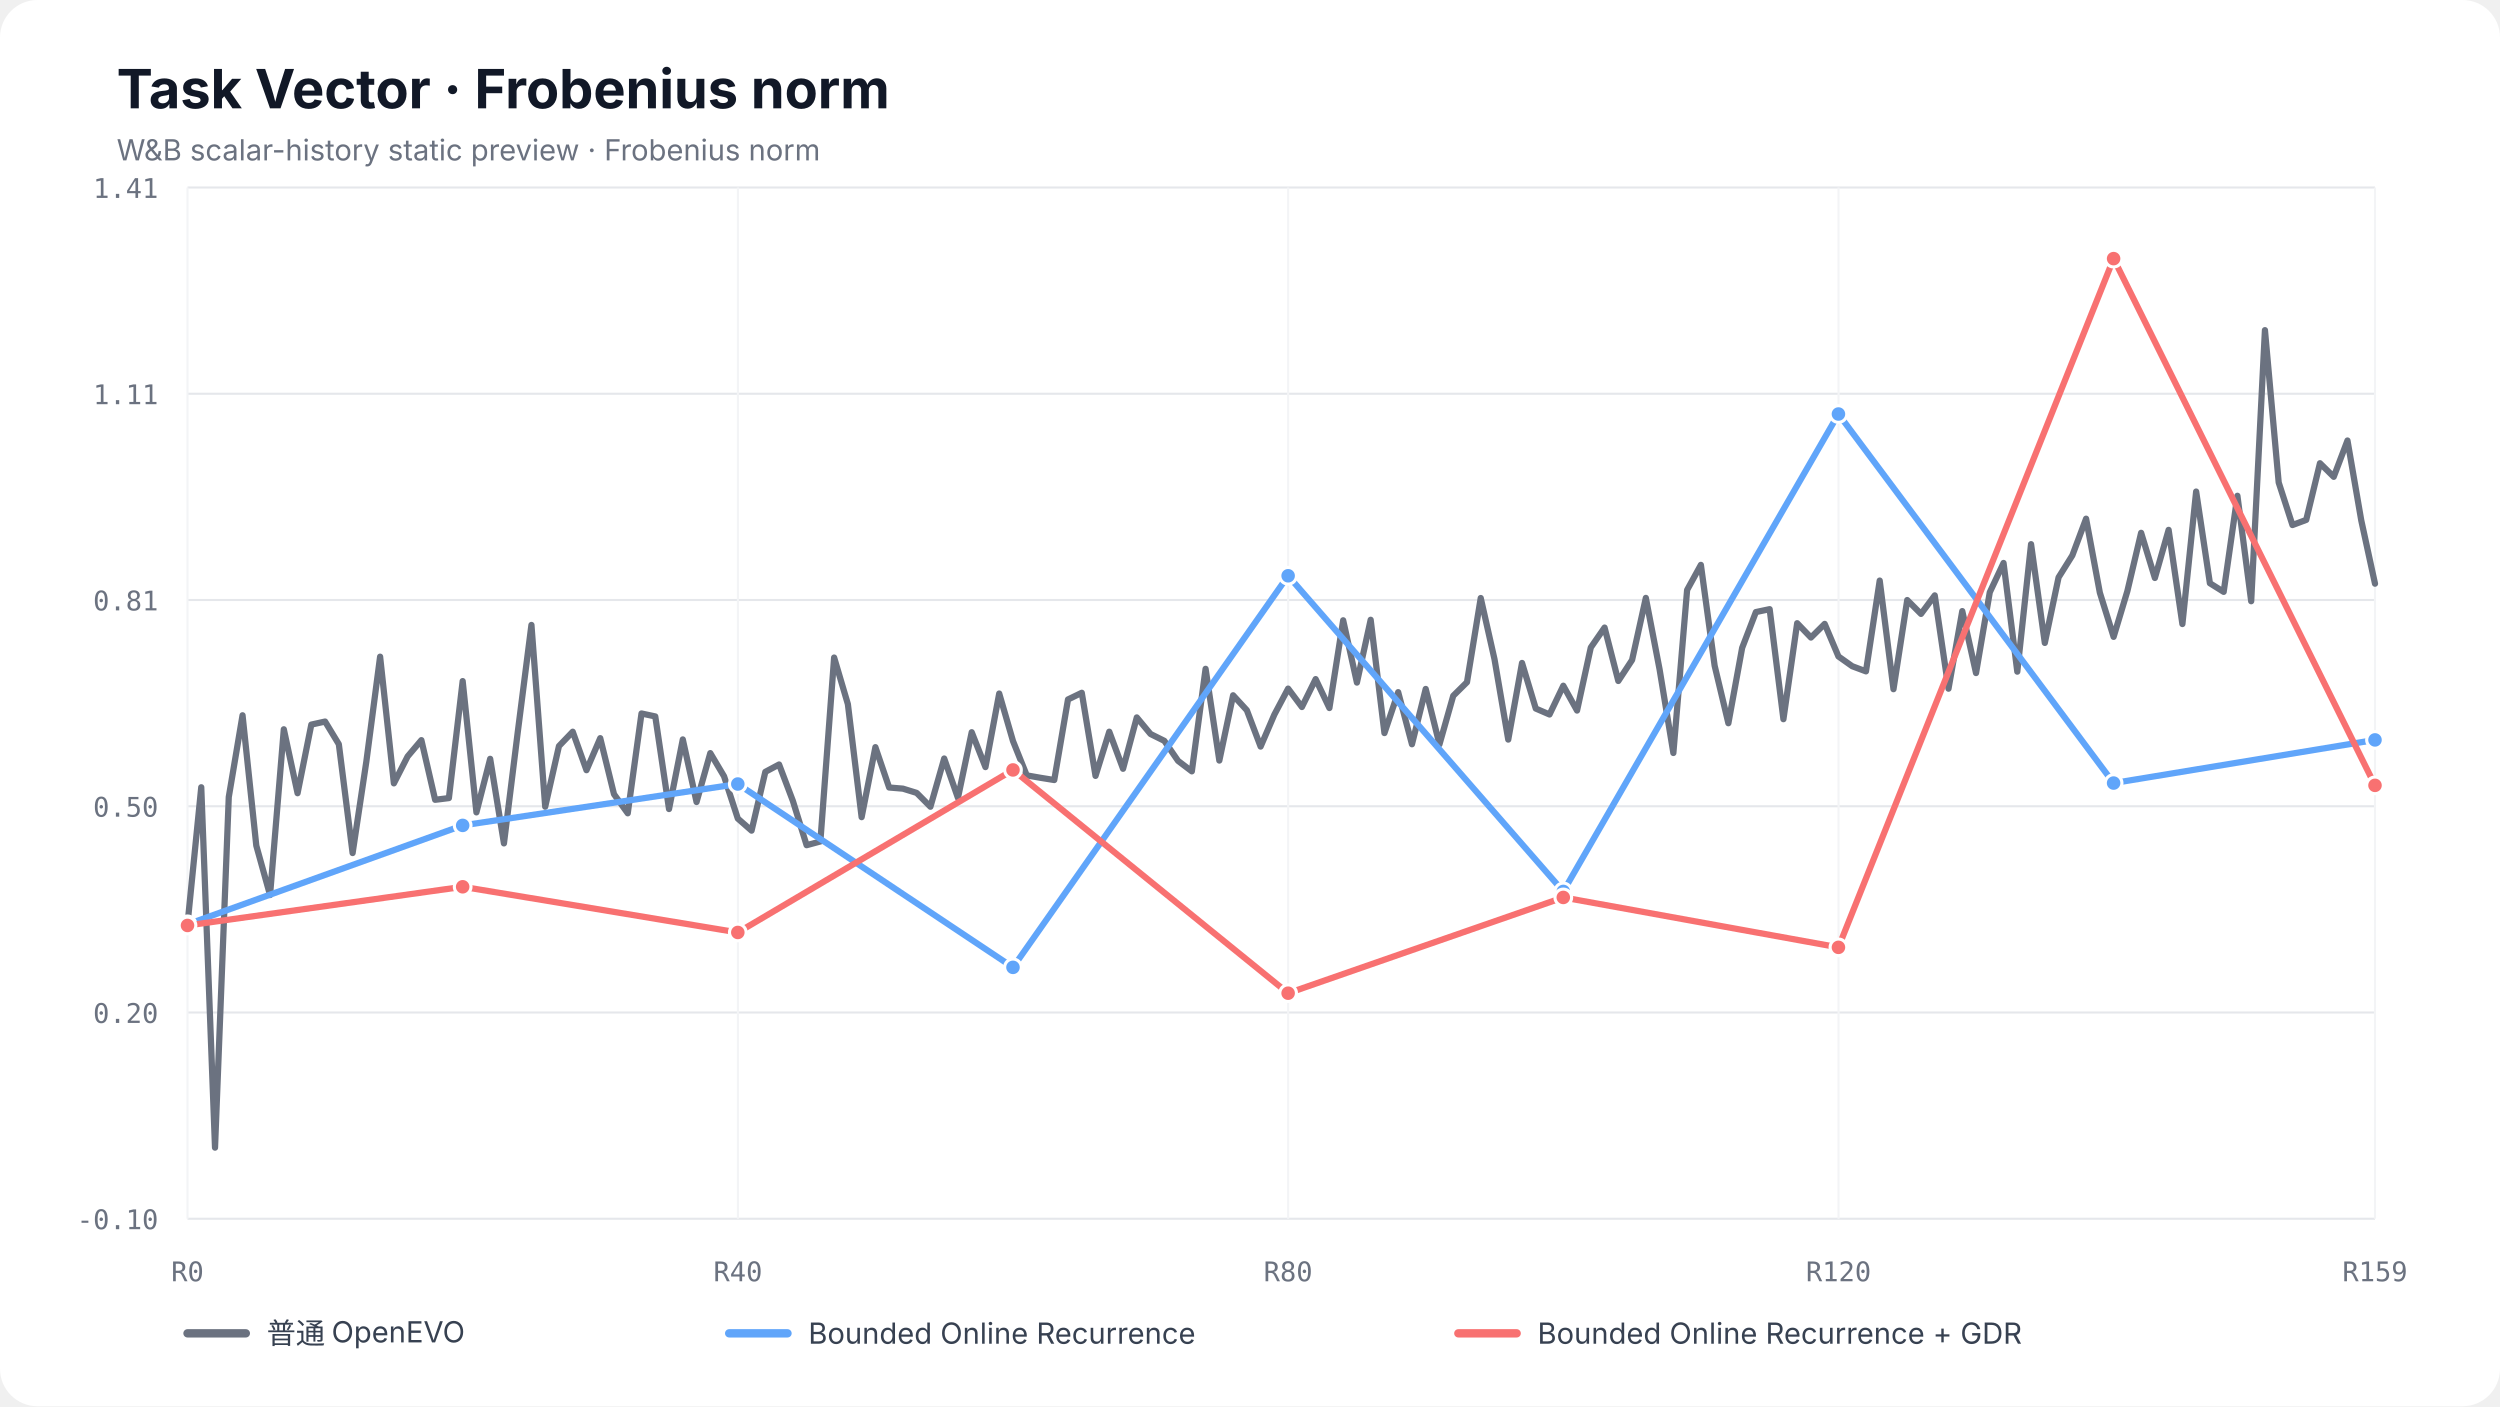
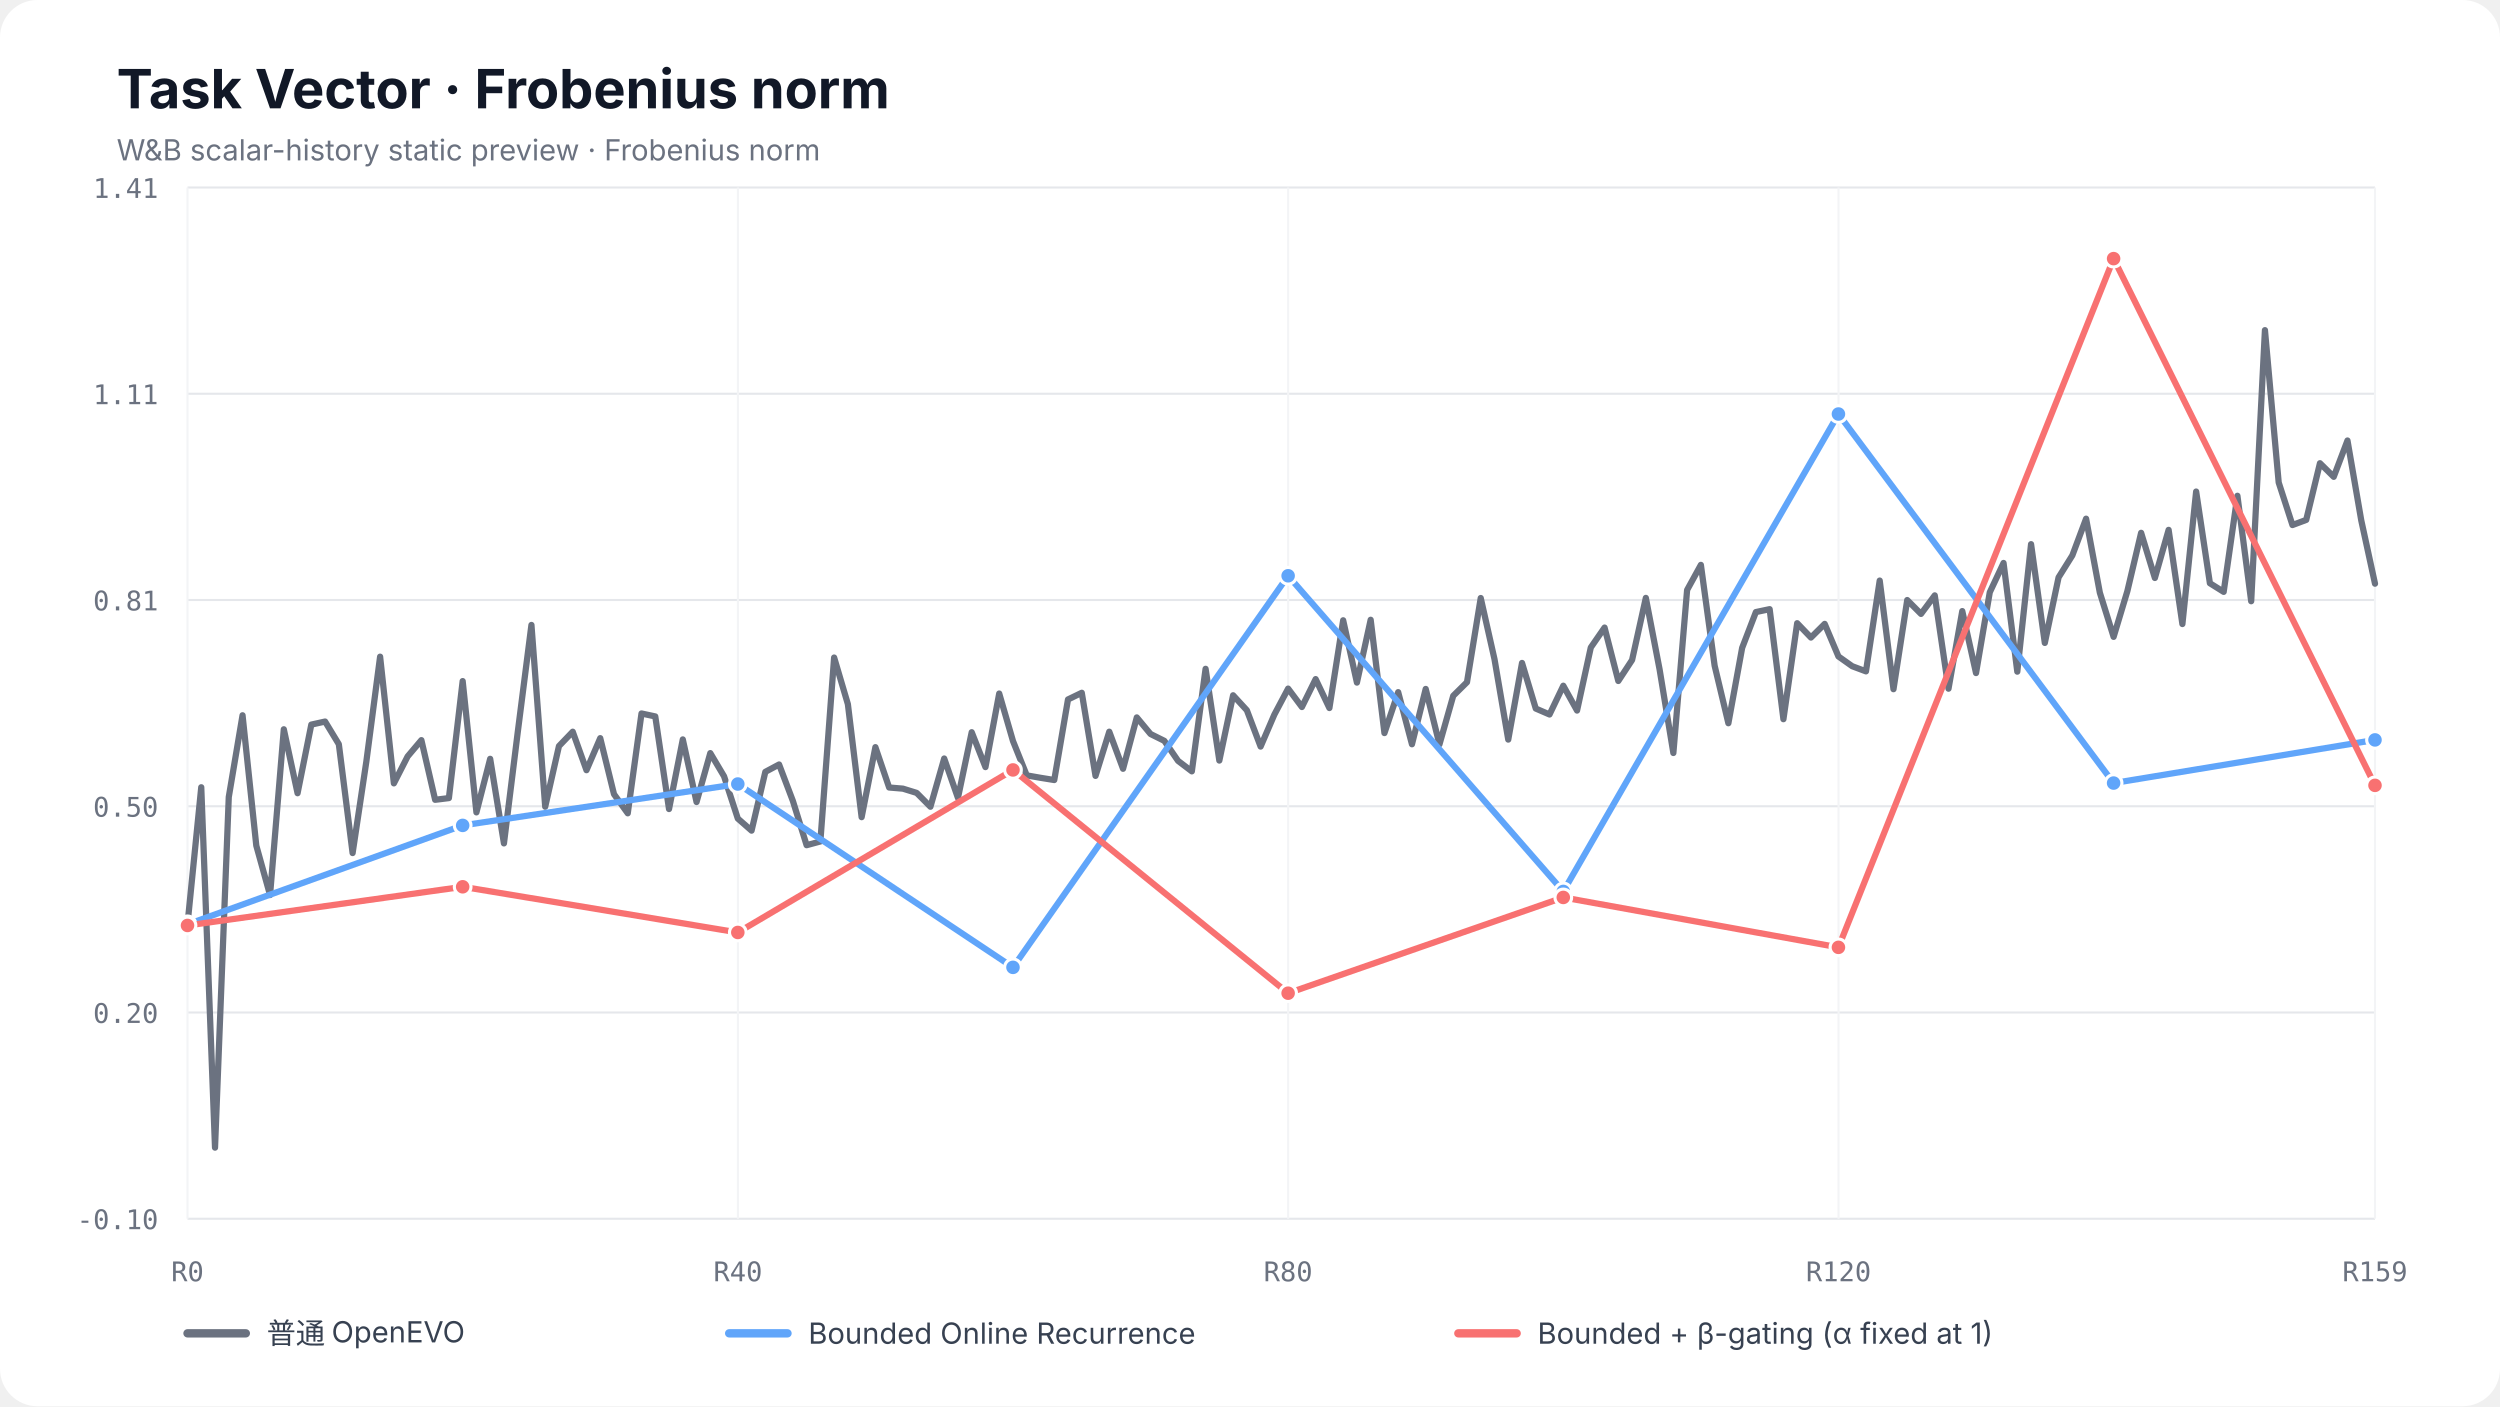
<svg xmlns="http://www.w3.org/2000/svg" width="1200" height="675" viewBox="0 0 1200 675" role="img" aria-label="Task Vector · Frobenius norm">
  <rect width="1200" height="675" rx="18" fill="#ffffff" />
  <text x="56" y="52" font-family="-apple-system,BlinkMacSystemFont,Segoe UI,sans-serif" font-size="26" font-weight="700" fill="#111827">Task Vector · Frobenius norm</text>
  <text x="56" y="77" font-family="-apple-system,BlinkMacSystemFont,Segoe UI,sans-serif" font-size="14" fill="#6B7280">W&amp;B scalar-history static preview · Frobenius norm</text>
  <line x1="90" y1="585.0" x2="1140" y2="585.0" stroke="#E5E7EB" stroke-width="1" />
  <text x="76" y="590.0" text-anchor="end" font-family="ui-monospace,SFMono-Regular,monospace" font-size="13" fill="#6B7280">-0.10</text>
  <line x1="90" y1="486.0" x2="1140" y2="486.0" stroke="#E5E7EB" stroke-width="1" />
  <text x="76" y="491.0" text-anchor="end" font-family="ui-monospace,SFMono-Regular,monospace" font-size="13" fill="#6B7280">0.20</text>
  <line x1="90" y1="387.0" x2="1140" y2="387.0" stroke="#E5E7EB" stroke-width="1" />
  <text x="76" y="392.0" text-anchor="end" font-family="ui-monospace,SFMono-Regular,monospace" font-size="13" fill="#6B7280">0.50</text>
  <line x1="90" y1="288.0" x2="1140" y2="288.0" stroke="#E5E7EB" stroke-width="1" />
  <text x="76" y="293.0" text-anchor="end" font-family="ui-monospace,SFMono-Regular,monospace" font-size="13" fill="#6B7280">0.81</text>
  <line x1="90" y1="189.0" x2="1140" y2="189.0" stroke="#E5E7EB" stroke-width="1" />
  <text x="76" y="194.0" text-anchor="end" font-family="ui-monospace,SFMono-Regular,monospace" font-size="13" fill="#6B7280">1.11</text>
  <line x1="90" y1="90.0" x2="1140" y2="90.0" stroke="#E5E7EB" stroke-width="1" />
  <text x="76" y="95.0" text-anchor="end" font-family="ui-monospace,SFMono-Regular,monospace" font-size="13" fill="#6B7280">1.41</text>
  <line x1="90.0" y1="90" x2="90.0" y2="585" stroke="#F3F4F6" stroke-width="1" />
  <text x="90.0" y="615" text-anchor="middle" font-family="ui-monospace,SFMono-Regular,monospace" font-size="13" fill="#6B7280">R0</text>
  <line x1="354.2" y1="90" x2="354.2" y2="585" stroke="#F3F4F6" stroke-width="1" />
  <text x="354.2" y="615" text-anchor="middle" font-family="ui-monospace,SFMono-Regular,monospace" font-size="13" fill="#6B7280">R40</text>
  <line x1="618.3" y1="90" x2="618.3" y2="585" stroke="#F3F4F6" stroke-width="1" />
  <text x="618.3" y="615" text-anchor="middle" font-family="ui-monospace,SFMono-Regular,monospace" font-size="13" fill="#6B7280">R80</text>
  <line x1="882.5" y1="90" x2="882.5" y2="585" stroke="#F3F4F6" stroke-width="1" />
  <text x="882.5" y="615" text-anchor="middle" font-family="ui-monospace,SFMono-Regular,monospace" font-size="13" fill="#6B7280">R120</text>
  <line x1="1140.0" y1="90" x2="1140.0" y2="585" stroke="#F3F4F6" stroke-width="1" />
  <text x="1140.0" y="615" text-anchor="middle" font-family="ui-monospace,SFMono-Regular,monospace" font-size="13" fill="#6B7280">R159</text>
  <polyline fill="none" stroke="#6B7280" stroke-width="3" stroke-linejoin="round" stroke-linecap="round" points="90.00,443.68 96.60,377.89 103.21,550.86 109.81,382.58 116.42,343.34 123.02,405.89 129.62,429.63 136.23,350.06 142.83,380.74 149.43,347.81 156.04,346.34 162.64,357.22 169.25,409.46 175.85,365.49 182.45,315.21 189.06,376.01 195.66,363.09 202.26,355.27 208.87,383.90 215.47,383.08 222.08,326.93 228.68,389.93 235.28,364.24 241.89,404.83 248.49,351.67 255.09,299.98 261.70,387.22 268.30,358.12 274.91,351.23 281.51,369.69 288.11,354.32 294.72,381.21 301.32,390.38 307.92,342.47 314.53,343.89 321.13,388.33 327.74,354.93 334.34,384.96 340.94,361.50 347.55,372.63 354.15,392.91 360.75,398.70 367.36,370.49 373.96,366.96 380.57,384.42 387.17,405.69 393.77,403.90 400.38,315.63 406.98,337.99 413.58,392.23 420.19,358.64 426.79,378.00 433.40,378.55 440.00,380.59 446.60,387.23 453.21,364.09 459.81,382.99 466.42,351.47 473.02,368.20 479.62,332.90 486.23,355.70 492.83,372.18 499.43,373.34 506.04,374.41 512.64,335.74 519.25,332.54 525.85,372.42 532.45,351.22 539.06,369.01 545.66,344.37 552.26,352.32 558.87,355.60 565.47,365.21 572.08,370.24 578.68,321.04 585.28,365.06 591.89,333.74 598.49,340.92 605.09,358.35 611.70,342.99 618.30,330.53 624.91,339.36 631.51,325.98 638.11,339.85 644.72,297.75 651.32,327.64 657.92,297.50 664.53,351.87 671.13,332.24 677.74,357.24 684.34,330.70 690.94,357.29 697.55,333.99 704.15,327.46 710.75,287.06 717.36,316.43 723.96,355.00 730.57,318.22 737.17,340.10 743.77,342.95 750.38,329.15 756.98,341.06 763.58,310.81 770.19,301.24 776.79,326.87 783.40,316.80 790.00,287.00 796.60,321.30 803.21,361.43 809.81,283.19 816.42,271.15 823.02,319.52 829.62,347.15 836.23,310.98 842.83,293.79 849.43,292.40 856.04,345.21 862.64,299.14 869.25,306.02 875.85,299.47 882.45,315.09 889.06,319.78 895.66,322.25 902.26,278.68 908.87,330.81 915.47,288.03 922.08,294.67 928.68,285.79 935.28,330.56 941.89,293.33 948.49,323.06 955.09,284.31 961.70,270.23 968.30,322.39 974.91,261.21 981.51,308.60 988.11,277.16 994.72,266.61 1001.32,248.98 1007.92,284.47 1014.53,305.69 1021.13,283.75 1027.74,255.76 1034.34,277.42 1040.94,254.34 1047.55,299.53 1054.15,235.95 1060.75,279.95 1067.36,284.09 1073.96,237.98 1080.57,288.58 1087.17,158.48 1093.77,231.60 1100.38,252.02 1106.98,249.55 1113.58,222.35 1120.19,228.87 1126.79,211.45 1133.40,249.77 1140.00,280.16" />
  <polyline fill="none" stroke="#60A5FA" stroke-width="3" stroke-linejoin="round" stroke-linecap="round" points="90.00,443.68 222.08,396.19 354.15,376.33 486.23,464.33 618.30,276.37 750.38,427.89 882.45,198.73 1014.53,375.87 1140.00,355.16" />
  <circle cx="90.00" cy="443.68" r="4" fill="#60A5FA" stroke="#fff" stroke-width="1.5" />
  <circle cx="222.08" cy="396.19" r="4" fill="#60A5FA" stroke="#fff" stroke-width="1.5" />
  <circle cx="354.15" cy="376.33" r="4" fill="#60A5FA" stroke="#fff" stroke-width="1.5" />
  <circle cx="486.23" cy="464.33" r="4" fill="#60A5FA" stroke="#fff" stroke-width="1.5" />
  <circle cx="618.30" cy="276.37" r="4" fill="#60A5FA" stroke="#fff" stroke-width="1.5" />
  <circle cx="750.38" cy="427.89" r="4" fill="#60A5FA" stroke="#fff" stroke-width="1.5" />
  <circle cx="882.45" cy="198.73" r="4" fill="#60A5FA" stroke="#fff" stroke-width="1.5" />
  <circle cx="1014.53" cy="375.87" r="4" fill="#60A5FA" stroke="#fff" stroke-width="1.5" />
  <circle cx="1140.00" cy="355.16" r="4" fill="#60A5FA" stroke="#fff" stroke-width="1.5" />
  <polyline fill="none" stroke="#F87171" stroke-width="3" stroke-linejoin="round" stroke-linecap="round" points="90.00,444.22 222.08,425.66 354.15,447.58 486.23,369.57 618.30,476.73 750.38,430.77 882.45,454.73 1014.53,124.14 1140.00,376.97" />
  <circle cx="90.00" cy="444.22" r="4" fill="#F87171" stroke="#fff" stroke-width="1.5" />
  <circle cx="222.08" cy="425.66" r="4" fill="#F87171" stroke="#fff" stroke-width="1.5" />
  <circle cx="354.15" cy="447.58" r="4" fill="#F87171" stroke="#fff" stroke-width="1.5" />
  <circle cx="486.23" cy="369.57" r="4" fill="#F87171" stroke="#fff" stroke-width="1.5" />
  <circle cx="618.30" cy="476.73" r="4" fill="#F87171" stroke="#fff" stroke-width="1.5" />
  <circle cx="750.38" cy="430.77" r="4" fill="#F87171" stroke="#fff" stroke-width="1.5" />
  <circle cx="882.45" cy="454.73" r="4" fill="#F87171" stroke="#fff" stroke-width="1.5" />
  <circle cx="1014.53" cy="124.14" r="4" fill="#F87171" stroke="#fff" stroke-width="1.5" />
  <circle cx="1140.00" cy="376.97" r="4" fill="#F87171" stroke="#fff" stroke-width="1.5" />
  <line x1="90" y1="640" x2="118" y2="640" stroke="#6B7280" stroke-width="4" stroke-linecap="round" />
  <text x="128" y="645" font-family="-apple-system,BlinkMacSystemFont,Segoe UI,sans-serif" font-size="14" fill="#374151">普通 OpenEVO</text>
  <line x1="350" y1="640" x2="378" y2="640" stroke="#60A5FA" stroke-width="4" stroke-linecap="round" />
  <text x="388" y="645" font-family="-apple-system,BlinkMacSystemFont,Segoe UI,sans-serif" font-size="14" fill="#374151">Bounded Online Recurrence</text>
  <line x1="700" y1="640" x2="728" y2="640" stroke="#F87171" stroke-width="4" stroke-linecap="round" />
-   <text x="738" y="645" font-family="-apple-system,BlinkMacSystemFont,Segoe UI,sans-serif" font-size="14" fill="#374151">Bounded Online Recurrence + GDR</text>
+   <text x="738" y="645" font-family="-apple-system,BlinkMacSystemFont,Segoe UI,sans-serif" font-size="14" fill="#374151">Bounded + β-gating (α fixed at 1)</text>
</svg>
